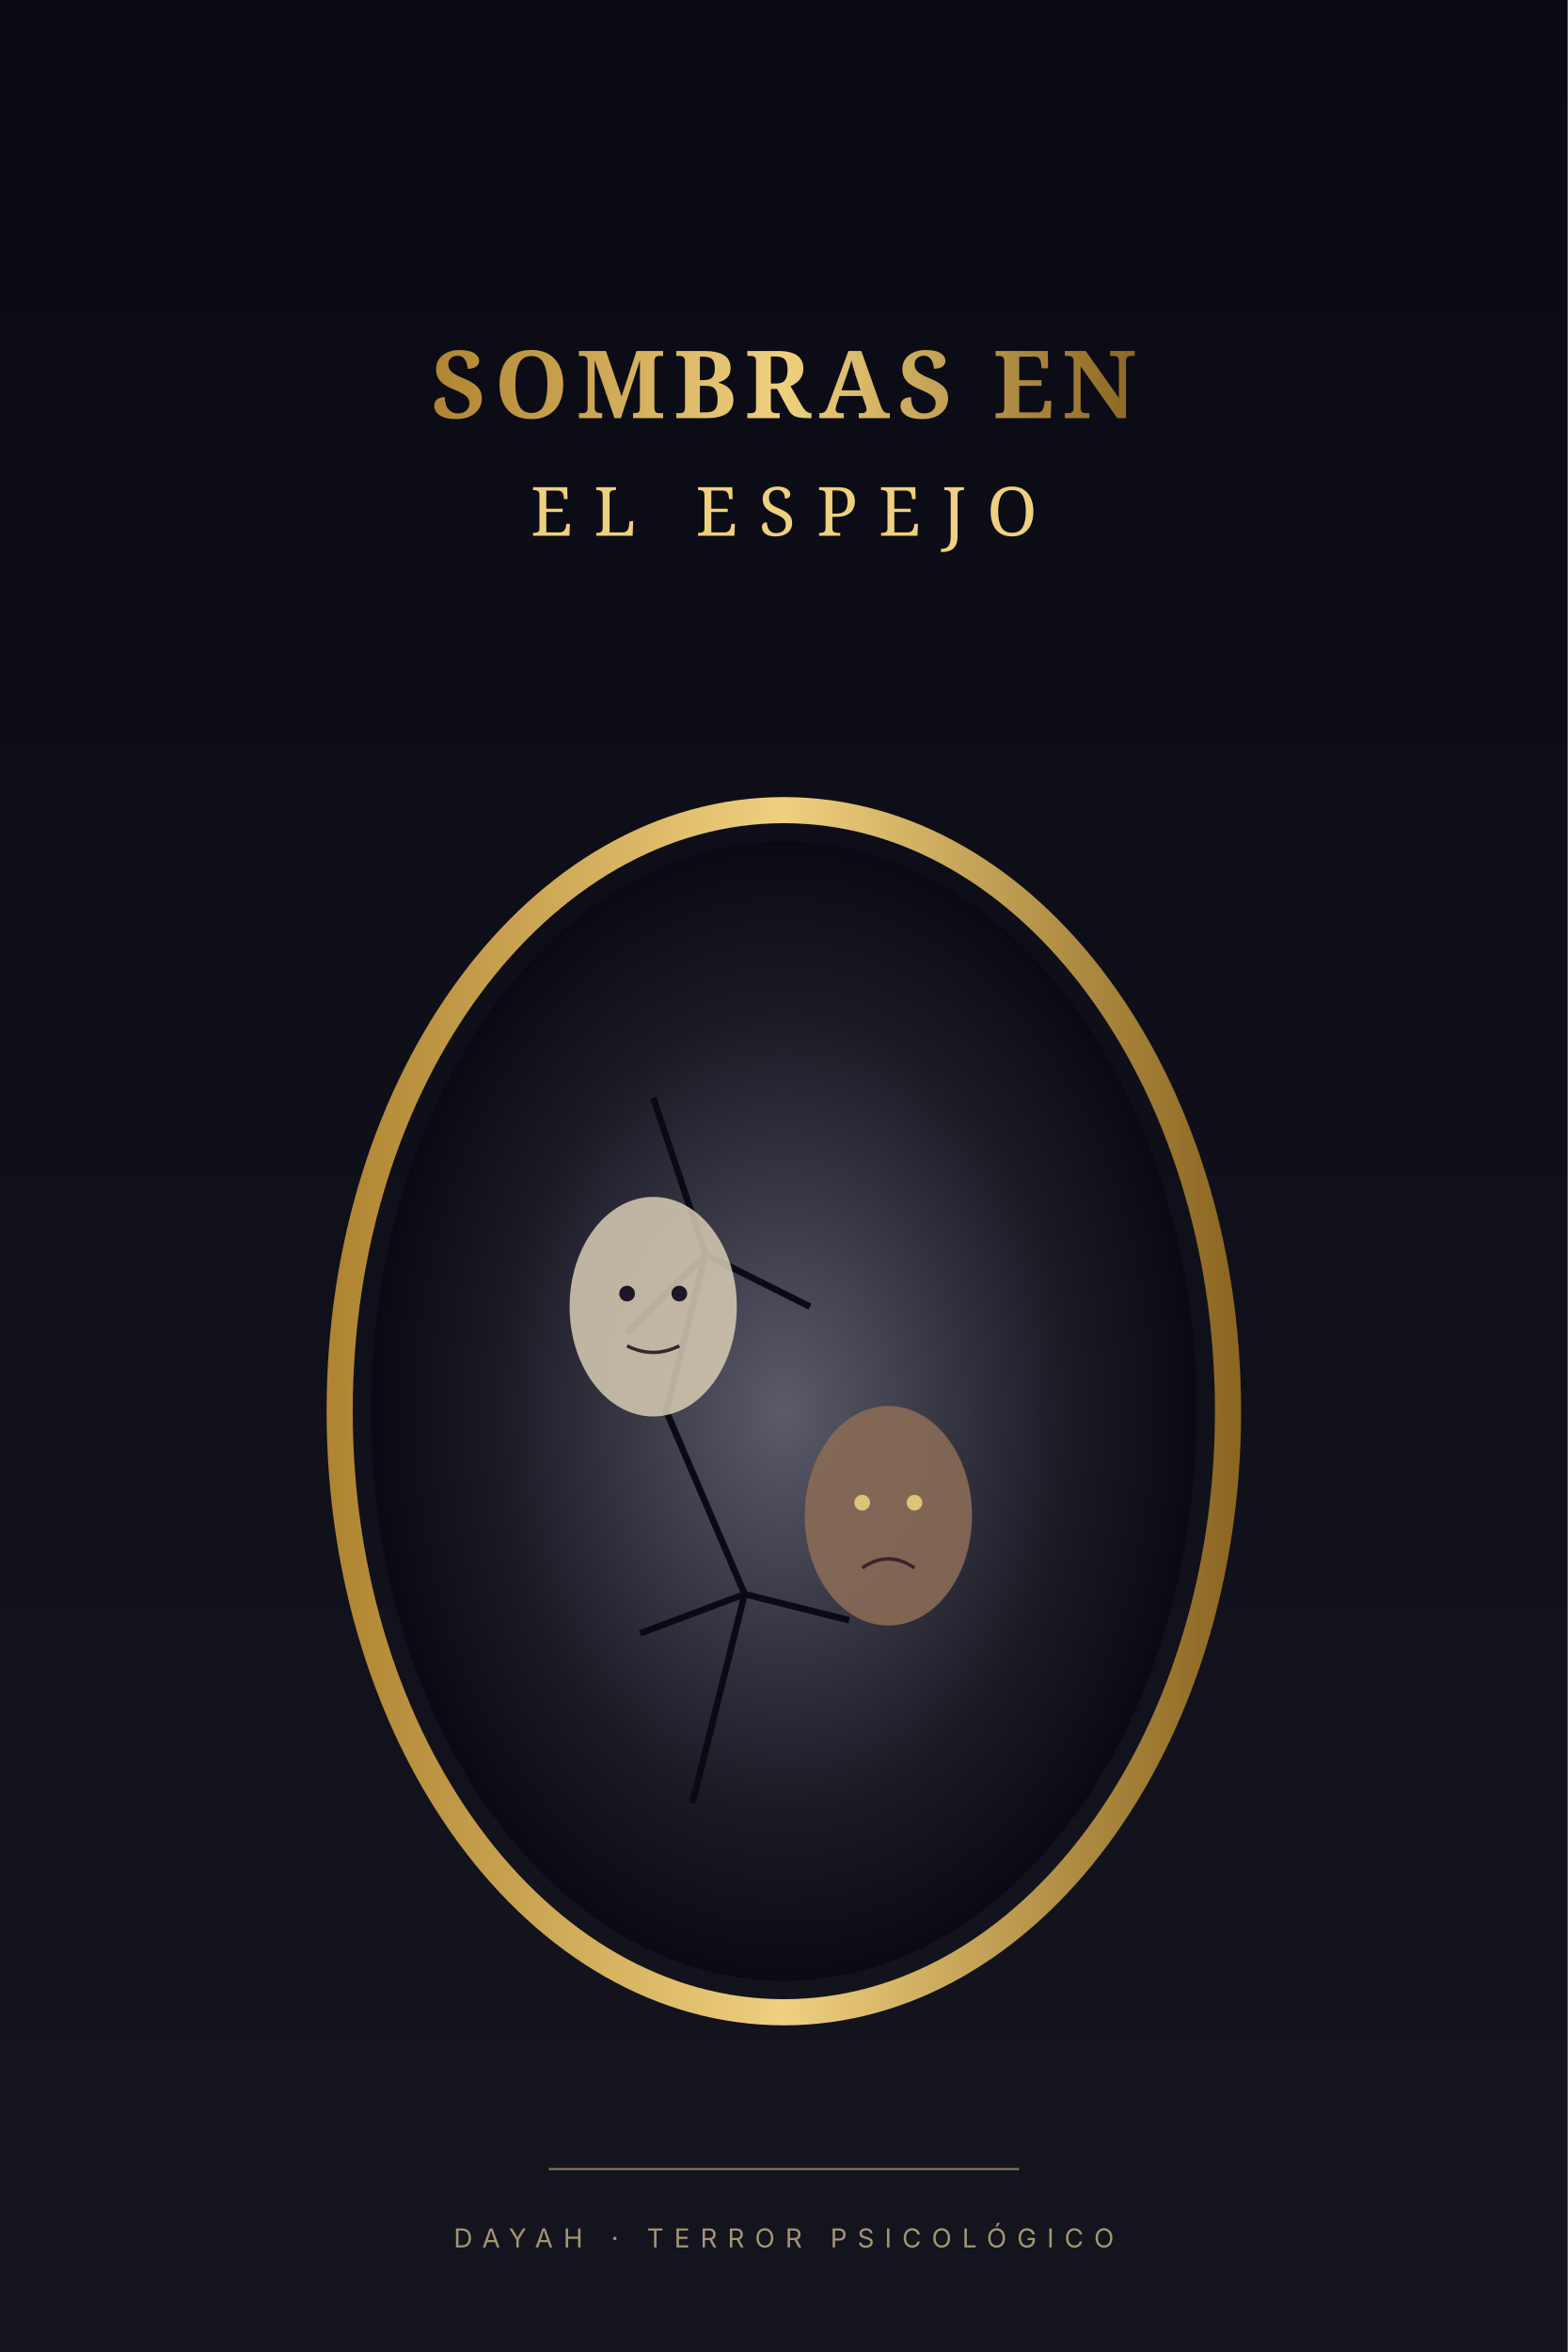
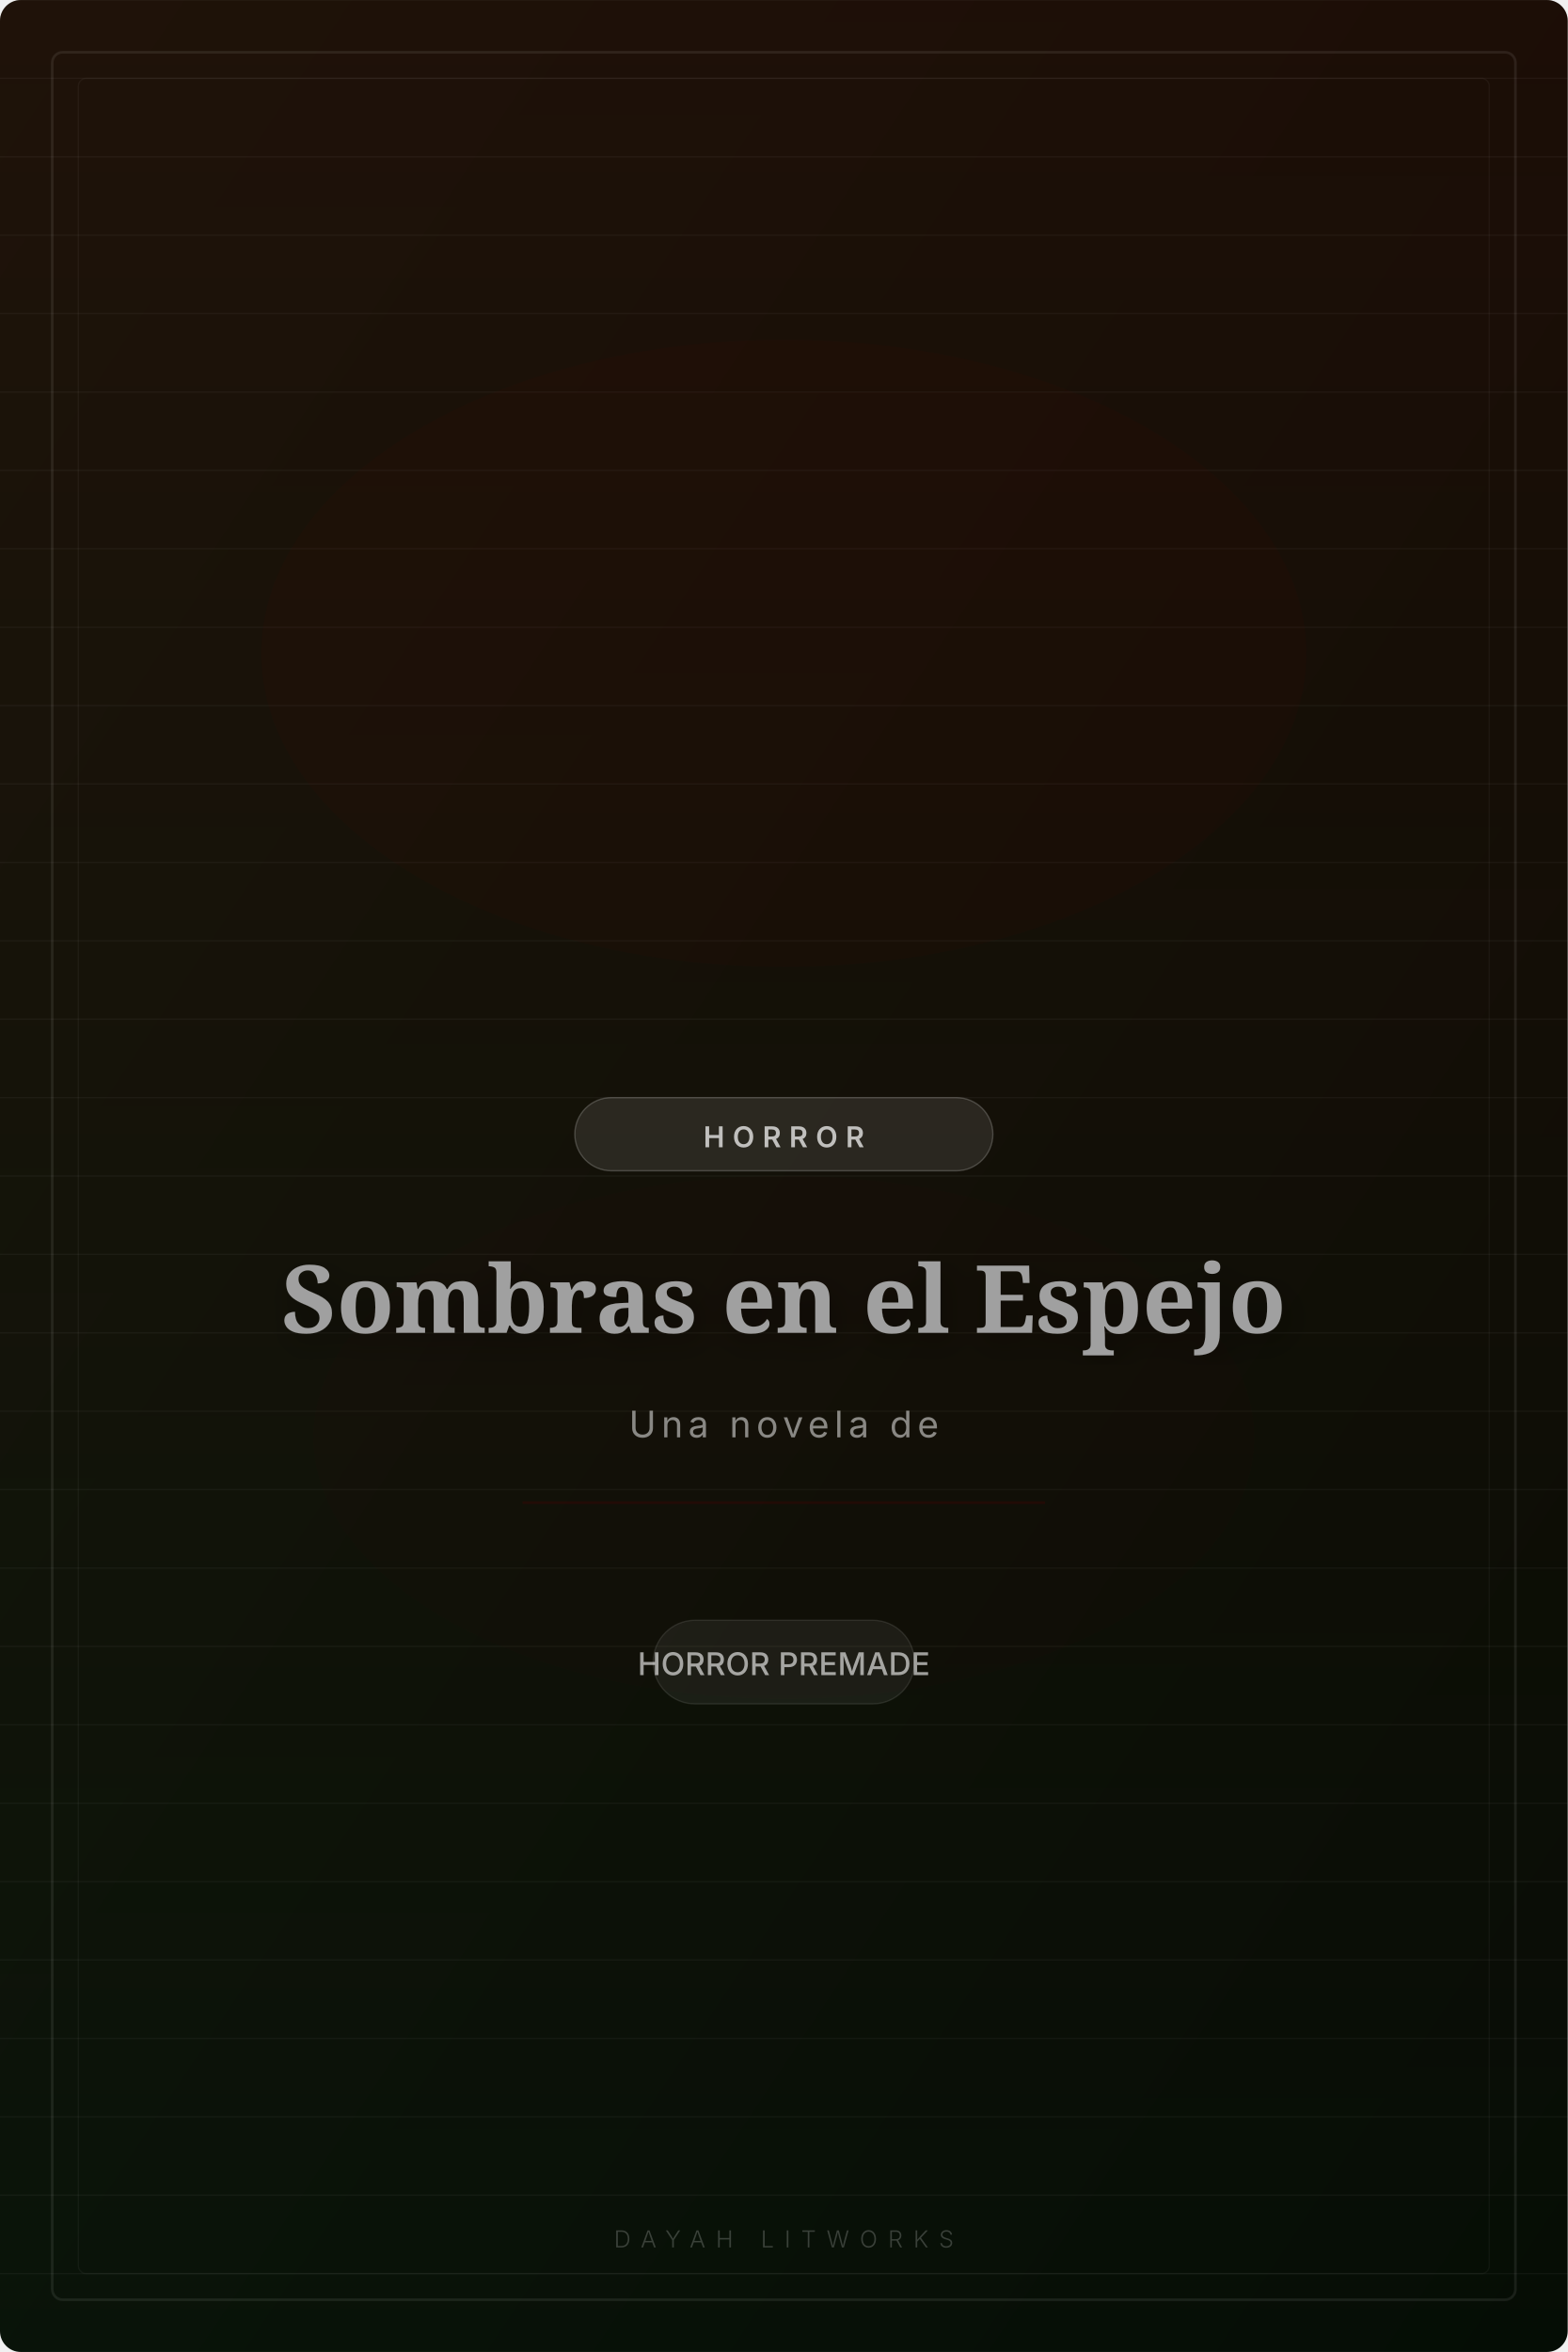
- <svg xmlns="http://www.w3.org/2000/svg" viewBox="0 0 600 900" role="img" aria-label="Sombras en el Espejo — Portada">
+ <svg xmlns="http://www.w3.org/2000/svg" viewBox="0 0 600 900" width="600" height="900">
  <defs>
-     <linearGradient id="se-bg" x1="0" y1="0" x2="0" y2="1">
-       <stop offset="0" stop-color="#0a0a14" />
-       <stop offset="1" stop-color="#151520" />
+     <linearGradient id="bg" x1="0%" y1="0%" x2="100%" y2="100%">
+       <stop offset="0%" style="stop-color:#0d1a0d;stop-opacity:1" />
+       <stop offset="100%" style="stop-color:#050d05;stop-opacity:1" />
    </linearGradient>
-     <linearGradient id="se-gold" x1="0" y1="0" x2="1" y2="0">
-       <stop offset="0" stop-color="#b08532" />
-       <stop offset="0.5" stop-color="#efd07f" />
-       <stop offset="1" stop-color="#8c6722" />
+     <linearGradient id="glow" x1="50%" y1="0%" x2="50%" y2="100%">
+       <stop offset="0%" style="stop-color:#4a0000;stop-opacity:0.3" />
+       <stop offset="100%" style="stop-color:#4a0000;stop-opacity:0" />
    </linearGradient>
-     <radialGradient id="se-mirror" cx="0.5" cy="0.5" r="0.5">
-       <stop offset="0" stop-color="#5a5a6a" />
-       <stop offset="0.7" stop-color="#1a1a25" />
-       <stop offset="1" stop-color="#0a0a14" />
-     </radialGradient>
+     <filter id="shadow">
+       <feDropShadow dx="2" dy="4" stdDeviation="6" flood-opacity="0.4" flood-color="#000" />
+     </filter>
+     <filter id="innerGlow">
+       <feGaussianBlur stdDeviation="8" result="blur" />
+       <feComposite in="SourceGraphic" in2="blur" operator="over" />
+     </filter>
  </defs>
-   <rect width="600" height="900" fill="url(#se-bg)" />
-   <ellipse cx="300" cy="540" rx="170" ry="230" fill="none" stroke="url(#se-gold)" stroke-width="10" />
-   <ellipse cx="300" cy="540" rx="158" ry="218" fill="url(#se-mirror)" />
-   <g stroke="#0a0a14" stroke-width="2.5" fill="none">
-     <path d="M250 420 L270 480 L255 540 L285 610 L265 690" />
-     <path d="M270 480 L310 500 M270 480 L240 510 M285 610 L325 620 M285 610 L245 625" />
+   <rect width="600" height="900" fill="url(#bg)" rx="8" />
+   <rect width="600" height="900" fill="url(#glow)" rx="8" />
+   <g opacity="0.04">
+     <line x1="0" y1="0" x2="600" y2="0" stroke="#fff" stroke-width="0.5" />
+     <line x1="0" y1="30" x2="600" y2="30" stroke="#fff" stroke-width="0.5" />
+     <line x1="0" y1="60" x2="600" y2="60" stroke="#fff" stroke-width="0.5" />
+     <line x1="0" y1="90" x2="600" y2="90" stroke="#fff" stroke-width="0.5" />
+     <line x1="0" y1="120" x2="600" y2="120" stroke="#fff" stroke-width="0.5" />
+     <line x1="0" y1="150" x2="600" y2="150" stroke="#fff" stroke-width="0.5" />
+     <line x1="0" y1="180" x2="600" y2="180" stroke="#fff" stroke-width="0.5" />
+     <line x1="0" y1="210" x2="600" y2="210" stroke="#fff" stroke-width="0.5" />
+     <line x1="0" y1="240" x2="600" y2="240" stroke="#fff" stroke-width="0.5" />
+     <line x1="0" y1="270" x2="600" y2="270" stroke="#fff" stroke-width="0.5" />
+     <line x1="0" y1="300" x2="600" y2="300" stroke="#fff" stroke-width="0.5" />
+     <line x1="0" y1="330" x2="600" y2="330" stroke="#fff" stroke-width="0.5" />
+     <line x1="0" y1="360" x2="600" y2="360" stroke="#fff" stroke-width="0.5" />
+     <line x1="0" y1="390" x2="600" y2="390" stroke="#fff" stroke-width="0.5" />
+     <line x1="0" y1="420" x2="600" y2="420" stroke="#fff" stroke-width="0.5" />
+     <line x1="0" y1="450" x2="600" y2="450" stroke="#fff" stroke-width="0.5" />
+     <line x1="0" y1="480" x2="600" y2="480" stroke="#fff" stroke-width="0.5" />
+     <line x1="0" y1="510" x2="600" y2="510" stroke="#fff" stroke-width="0.5" />
+     <line x1="0" y1="540" x2="600" y2="540" stroke="#fff" stroke-width="0.5" />
+     <line x1="0" y1="570" x2="600" y2="570" stroke="#fff" stroke-width="0.5" />
+     <line x1="0" y1="600" x2="600" y2="600" stroke="#fff" stroke-width="0.5" />
+     <line x1="0" y1="630" x2="600" y2="630" stroke="#fff" stroke-width="0.5" />
+     <line x1="0" y1="660" x2="600" y2="660" stroke="#fff" stroke-width="0.5" />
+     <line x1="0" y1="690" x2="600" y2="690" stroke="#fff" stroke-width="0.5" />
+     <line x1="0" y1="720" x2="600" y2="720" stroke="#fff" stroke-width="0.5" />
+     <line x1="0" y1="750" x2="600" y2="750" stroke="#fff" stroke-width="0.5" />
+     <line x1="0" y1="780" x2="600" y2="780" stroke="#fff" stroke-width="0.5" />
+     <line x1="0" y1="810" x2="600" y2="810" stroke="#fff" stroke-width="0.5" />
+     <line x1="0" y1="840" x2="600" y2="840" stroke="#fff" stroke-width="0.5" />
+     <line x1="0" y1="870" x2="600" y2="870" stroke="#fff" stroke-width="0.5" />
+     <line x1="0" y1="900" x2="600" y2="900" stroke="#fff" stroke-width="0.5" />
  </g>
-   <g fill="#d8cdb4" opacity="0.85">
-     <ellipse cx="250" cy="500" rx="32" ry="42" />
-     <circle cx="240" cy="495" r="3" fill="#1a1020" />
-     <circle cx="260" cy="495" r="3" fill="#1a1020" />
-     <path d="M240 515 Q250 520 260 515" stroke="#3a2028" stroke-width="1.3" fill="none" />
-   </g>
-   <g fill="#8a6a55" opacity="0.9">
-     <ellipse cx="340" cy="580" rx="32" ry="42" />
-     <circle cx="330" cy="575" r="3" fill="#f0d080" />
-     <circle cx="350" cy="575" r="3" fill="#f0d080" />
-     <path d="M330 600 Q340 593 350 600" stroke="#3a2028" stroke-width="1.3" fill="none" />
-   </g>
-   <g font-family="Playfair Display, Georgia, serif" text-anchor="middle">
-     <text x="300" y="160" font-size="36" font-weight="700" fill="url(#se-gold)" letter-spacing="3">SOMBRAS EN</text>
-     <text x="300" y="205" font-size="26" fill="#efd07f" letter-spacing="8">EL ESPEJO</text>
-   </g>
-   <line x1="210" y1="830" x2="390" y2="830" stroke="#d4b676" stroke-width="0.8" opacity="0.6" />
-   <text x="300" y="860" font-family="Inter, sans-serif" font-size="10" fill="#a39472" text-anchor="middle" letter-spacing="4">DAYAH · TERROR PSICOLÓGICO</text>
+   <rect x="20" y="20" width="560" height="860" fill="none" stroke="rgba(255,255,255,0.08)" stroke-width="1" rx="4" />
+   <rect x="30" y="30" width="540" height="840" fill="none" stroke="rgba(255,255,255,0.04)" stroke-width="0.5" rx="3" />
+   <ellipse cx="300" cy="250" rx="200" ry="120" fill="#4a0000" opacity="0.08" />
+   <ellipse cx="300" cy="550" rx="180" ry="100" fill="#4a0000" opacity="0.05" />
+   <rect x="220" y="420" width="160" height="28" rx="14" fill="rgba(255,255,255,0.1)" stroke="rgba(255,255,255,0.2)" stroke-width="0.5" />
+   <text x="300" y="439" text-anchor="middle" font-family="'Inter',sans-serif" font-size="11" font-weight="600" letter-spacing="3" fill="rgba(255,255,255,0.7)" text-transform="uppercase">HORROR</text>
+   <text x="300" y="510" text-anchor="middle" font-family="'Playfair Display','Georgia',serif" font-size="36" font-weight="700" fill="#a0a0a0" filter="url(#shadow)">Sombras en el Espejo</text>
+   <text x="300" y="550" text-anchor="middle" font-family="'Inter',sans-serif" font-size="14" font-weight="400" fill="rgba(255,255,255,0.5)" letter-spacing="2">Una novela de</text>
+   <line x1="200" y1="575" x2="400" y2="575" stroke="#4a0000" stroke-width="1" opacity="0.3" />
+   <rect x="250" y="620" width="100" height="32" rx="16" fill="rgba(255,255,255,0.06)" stroke="rgba(255,255,255,0.1)" stroke-width="0.5" />
+   <text x="300" y="641" text-anchor="middle" font-family="'Inter',sans-serif" font-size="12" font-weight="500" fill="rgba(255,255,255,0.6)">HORROR PREMADE</text>
+   <text x="300" y="860" text-anchor="middle" font-family="'Inter',sans-serif" font-size="9" font-weight="300" fill="rgba(255,255,255,0.2)" letter-spacing="4">DAYAH LITWORKS</text>
</svg>
